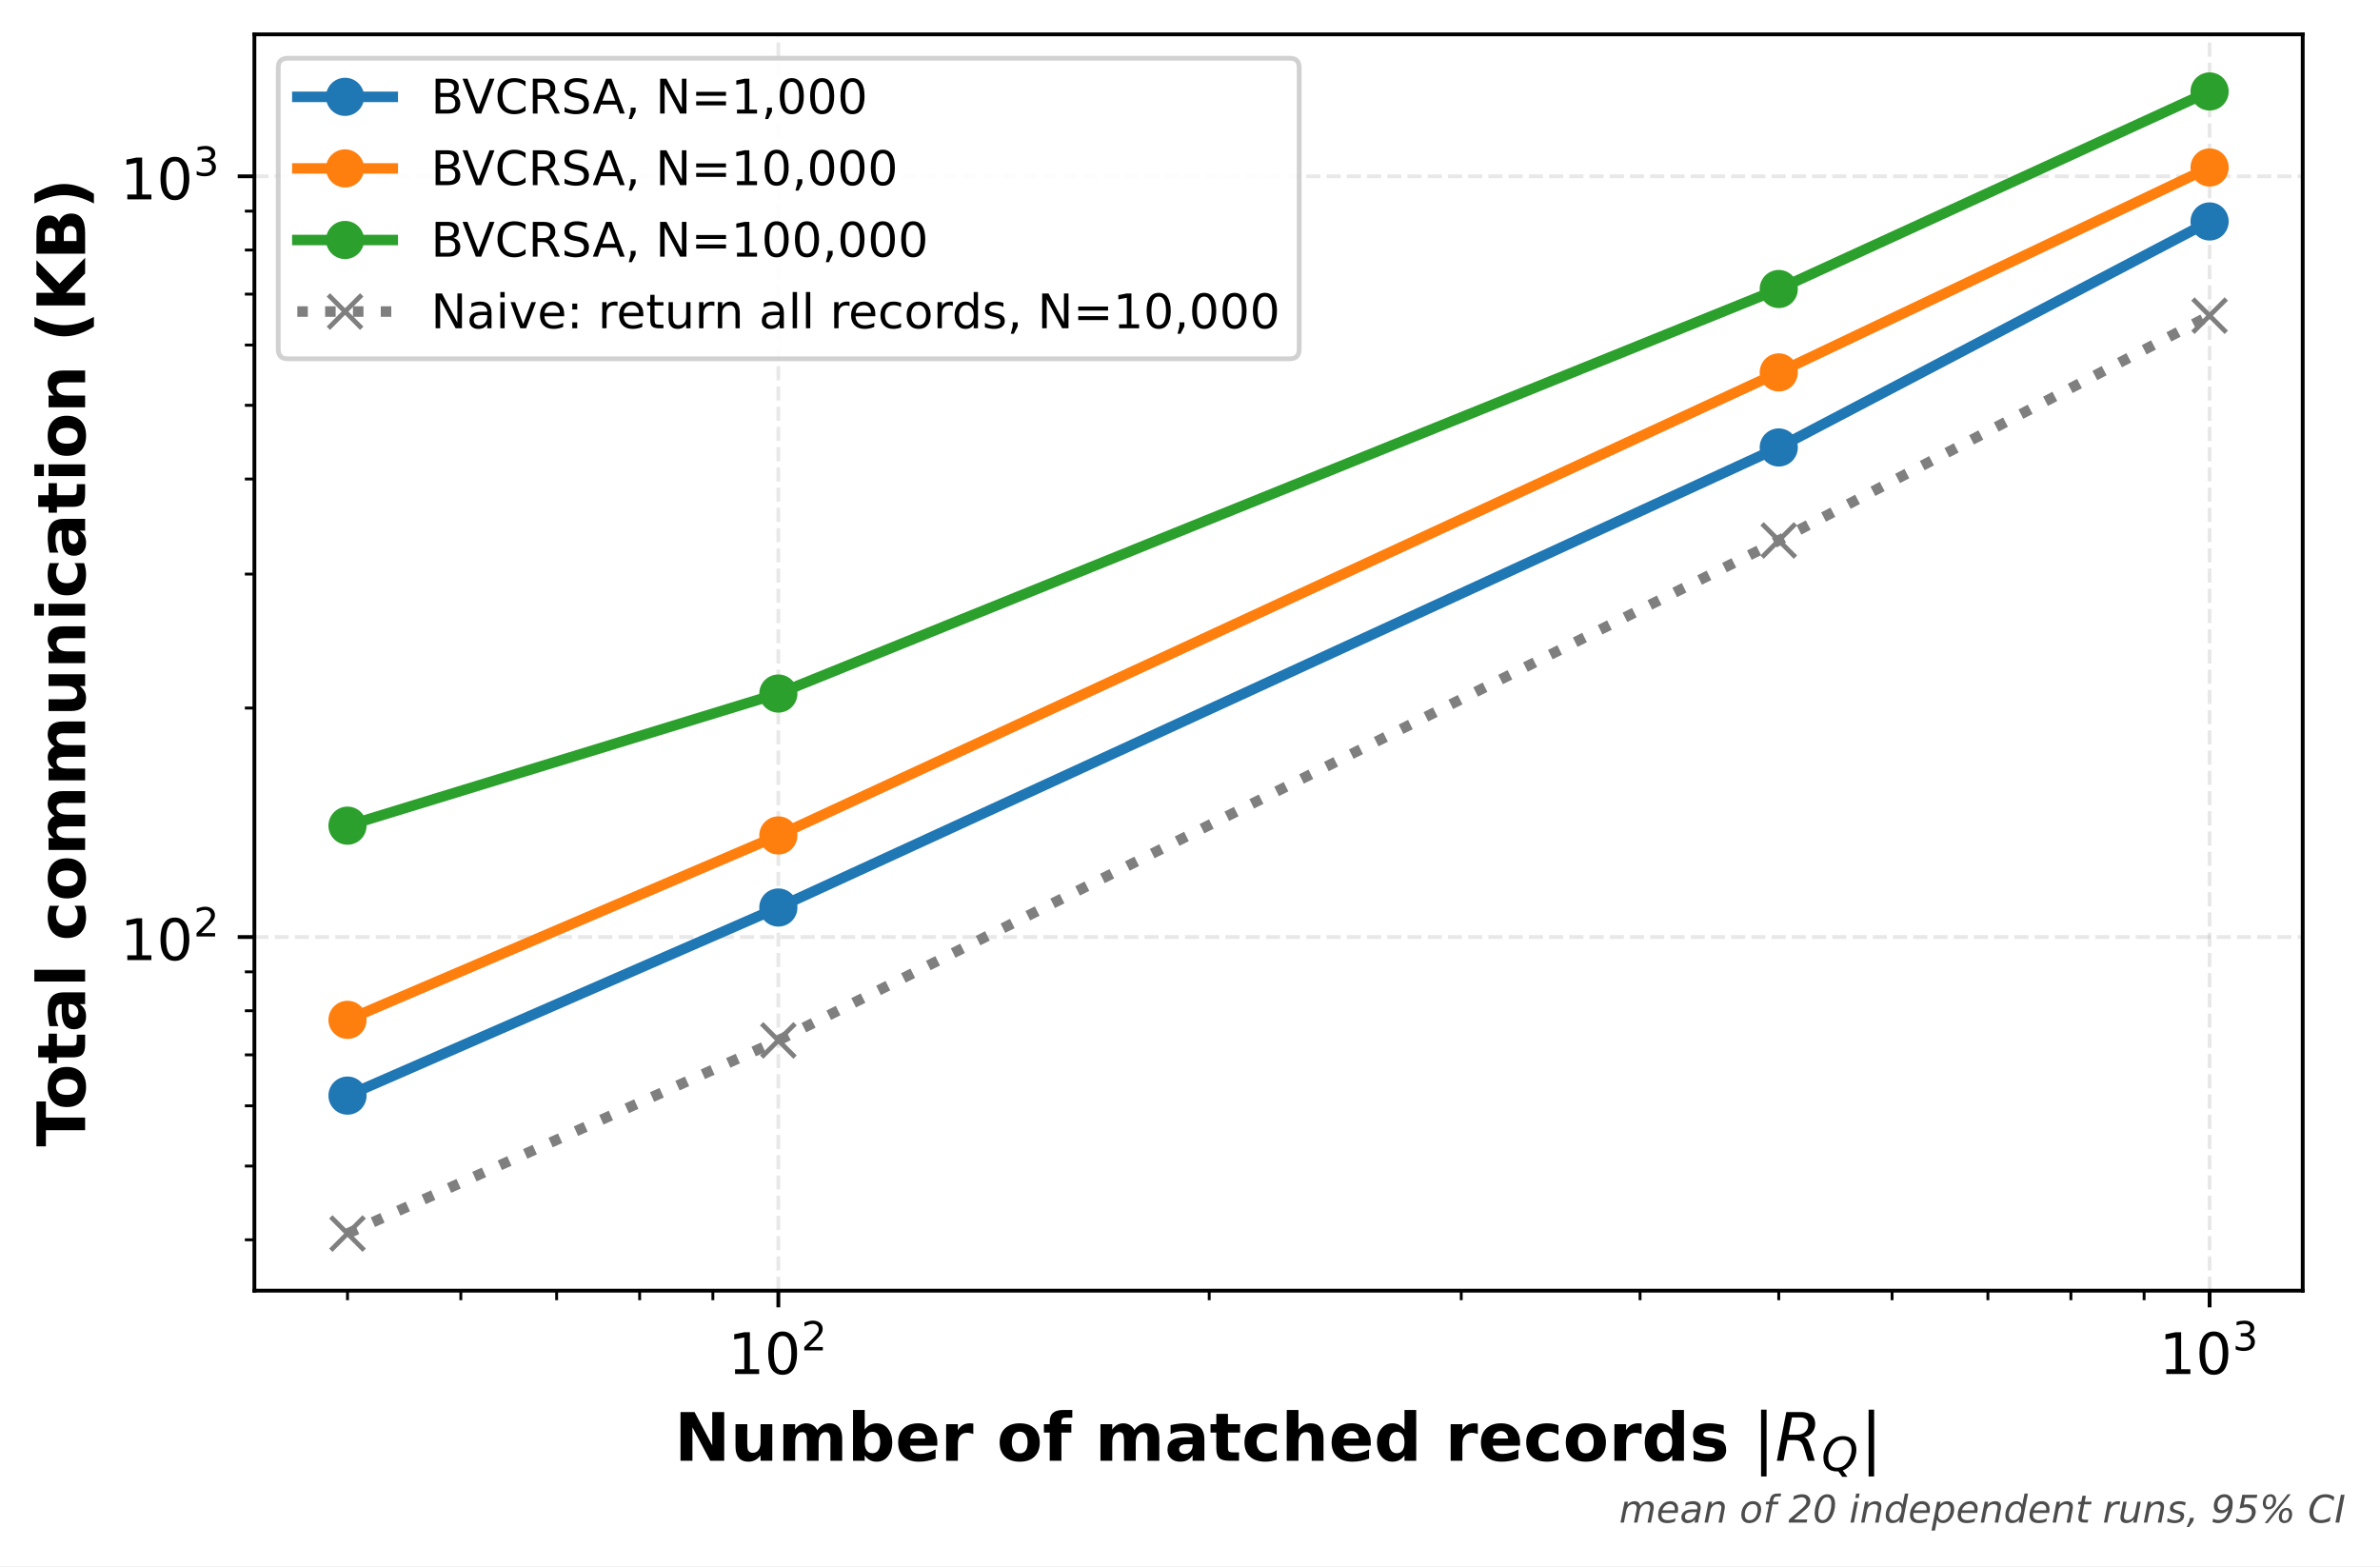
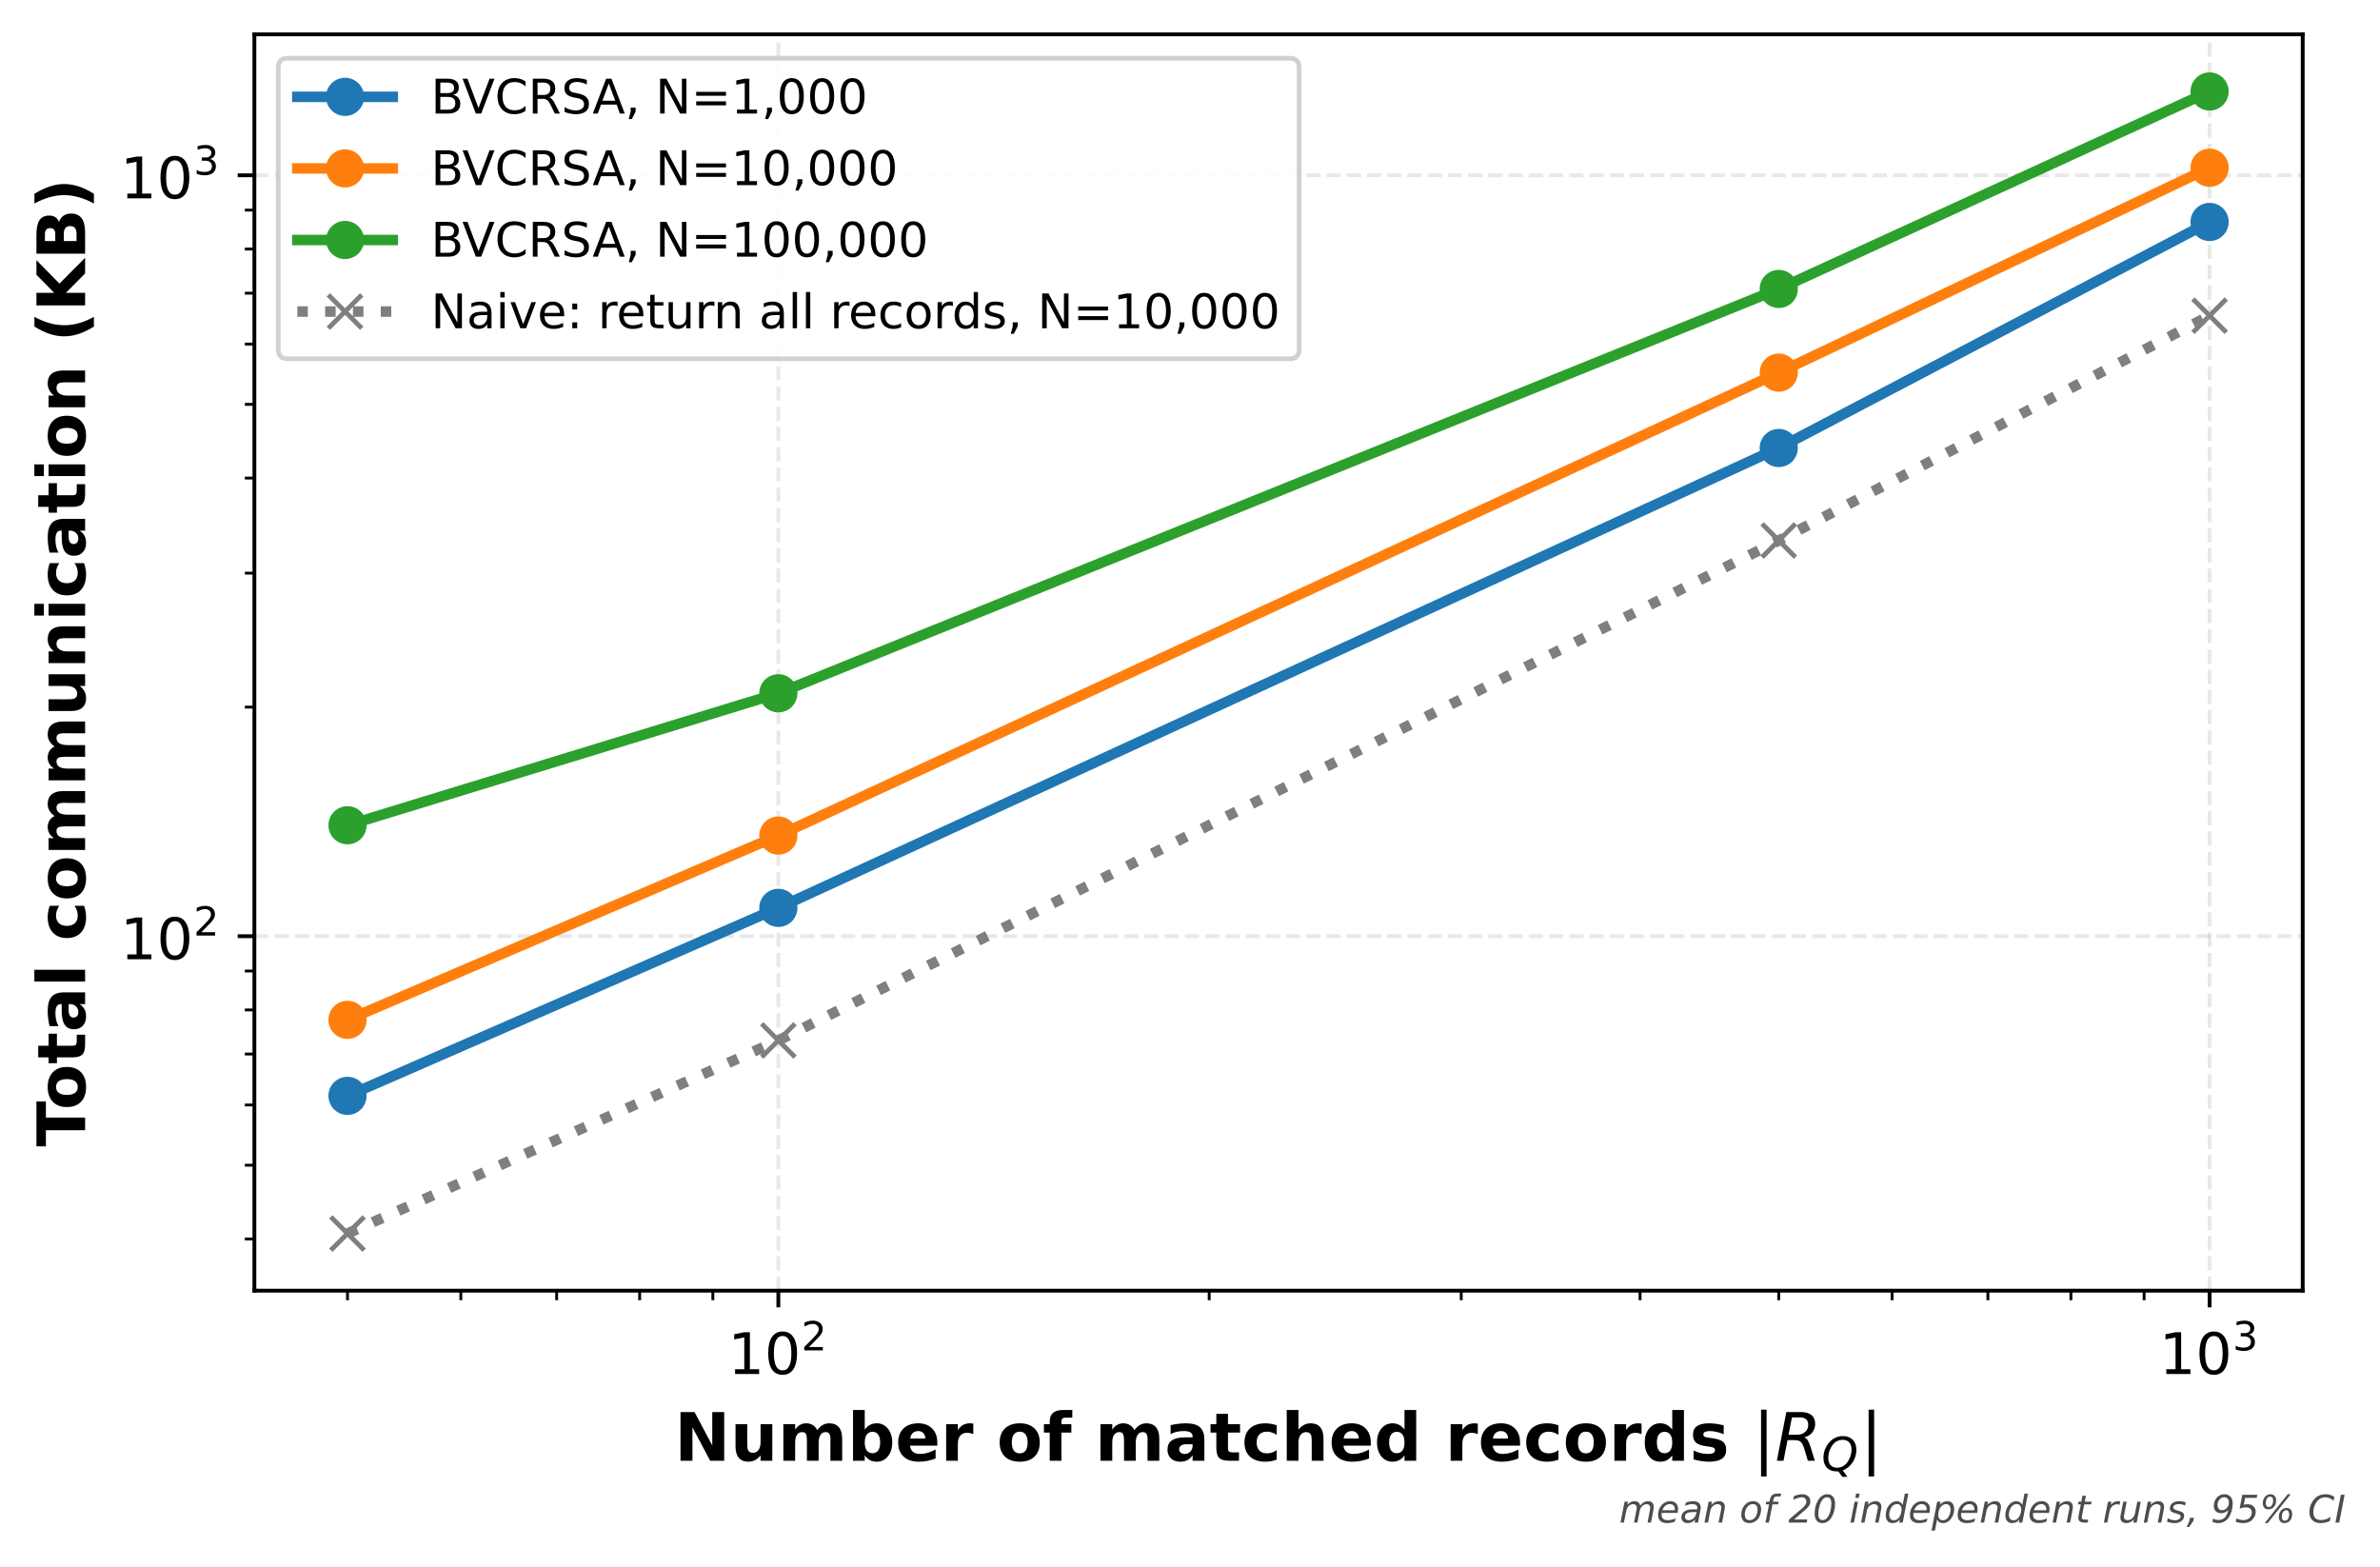
<svg xmlns="http://www.w3.org/2000/svg" xmlns:xlink="http://www.w3.org/1999/xlink" width="498.841pt" height="328.248pt" viewBox="0 0 498.841 328.248" version="1.1">
  <defs>
    <style type="text/css">*{stroke-linejoin: round; stroke-linecap: butt}</style>
  </defs>
  <g id="figure_1">
    <g id="patch_1">
      <path d="M 0 328.248  L 498.841 328.248  L 498.841 0  L 0 0  z " style="fill: #ffffff" />
    </g>
    <g id="axes_1">
      <g id="patch_2">
        <path d="M 53.321 270.517  L 482.641 270.517  L 482.641 7.2  L 53.321 7.2  z " style="fill: #ffffff" />
      </g>
      <g id="matplotlib.axis_1">
        <g id="xtick_1">
          <g id="line2d_1">
-             <path d="M 163.14 270.517  L 163.14 7.2  " clip-path="url(#padf0d37741)" style="fill: none; stroke-dasharray: 2.96,1.28; stroke-dashoffset: 0; stroke: #b0b0b0; stroke-opacity: 0.3; stroke-width: 0.8" />
+             <path d="M 163.14 270.517  L 163.14 7.2  " clip-path="url(#p4c12ec01f2)" style="fill: none; stroke-dasharray: 2.96,1.28; stroke-dashoffset: 0; stroke: #b0b0b0; stroke-opacity: 0.3; stroke-width: 0.8" />
          </g>
          <g id="line2d_2">
            <defs>
-               <path id="maab8a0df07" d="M 0 0  L 0 3.5  " style="stroke: #000000; stroke-width: 0.8" />
+               <path id="m38ed4f46a6" d="M 0 0  L 0 3.5  " style="stroke: #000000; stroke-width: 0.8" />
            </defs>
            <g>
-               <use xlink:href="#maab8a0df07" x="163.14" y="270.517" style="stroke: #000000; stroke-width: 0.8" />
+               <use xlink:href="#m38ed4f46a6" x="163.14" y="270.517" style="stroke: #000000; stroke-width: 0.8" />
            </g>
          </g>
          <g id="text_1">
            <g transform="translate(152.5805 288.7972)">
              <text>
                <tspan x="0" y="-0.81" style="font-size: 12px; font-family: 'DejaVu Sans'">1</tspan>
                <tspan x="7.635" y="-0.81" style="font-size: 12px; font-family: 'DejaVu Sans'">0</tspan>
                <tspan x="15.384" y="-5.766" style="font-size: 8.4px; font-family: 'DejaVu Sans'">2</tspan>
              </text>
            </g>
          </g>
        </g>
        <g id="xtick_2">
          <g id="line2d_3">
-             <path d="M 463.127 270.517  L 463.127 7.2  " clip-path="url(#padf0d37741)" style="fill: none; stroke-dasharray: 2.96,1.28; stroke-dashoffset: 0; stroke: #b0b0b0; stroke-opacity: 0.3; stroke-width: 0.8" />
+             <path d="M 463.127 270.517  L 463.127 7.2  " clip-path="url(#p4c12ec01f2)" style="fill: none; stroke-dasharray: 2.96,1.28; stroke-dashoffset: 0; stroke: #b0b0b0; stroke-opacity: 0.3; stroke-width: 0.8" />
          </g>
          <g id="line2d_4">
            <g>
-               <use xlink:href="#maab8a0df07" x="463.127" y="270.517" style="stroke: #000000; stroke-width: 0.8" />
+               <use xlink:href="#m38ed4f46a6" x="463.127" y="270.517" style="stroke: #000000; stroke-width: 0.8" />
            </g>
          </g>
          <g id="text_2">
            <g transform="translate(452.5665 288.7972)">
              <text>
                <tspan x="0" y="-0.81" style="font-size: 12px; font-family: 'DejaVu Sans'">1</tspan>
                <tspan x="7.635" y="-0.81" style="font-size: 12px; font-family: 'DejaVu Sans'">0</tspan>
                <tspan x="15.384" y="-5.766" style="font-size: 8.4px; font-family: 'DejaVu Sans'">3</tspan>
              </text>
            </g>
          </g>
        </g>
        <g id="xtick_3">
          <g id="line2d_5">
            <defs>
-               <path id="m934ca8d0c9" d="M 0 0  L 0 2  " style="stroke: #000000; stroke-width: 0.6" />
+               <path id="m1bd407efa0" d="M 0 0  L 0 2  " style="stroke: #000000; stroke-width: 0.6" />
            </defs>
            <g>
-               <use xlink:href="#m934ca8d0c9" x="72.836" y="270.517" style="stroke: #000000; stroke-width: 0.6" />
+               <use xlink:href="#m1bd407efa0" x="72.836" y="270.517" style="stroke: #000000; stroke-width: 0.6" />
            </g>
          </g>
        </g>
        <g id="xtick_4">
          <g id="line2d_6">
            <g>
-               <use xlink:href="#m934ca8d0c9" x="96.589" y="270.517" style="stroke: #000000; stroke-width: 0.6" />
+               <use xlink:href="#m1bd407efa0" x="96.589" y="270.517" style="stroke: #000000; stroke-width: 0.6" />
            </g>
          </g>
        </g>
        <g id="xtick_5">
          <g id="line2d_7">
            <g>
-               <use xlink:href="#m934ca8d0c9" x="116.672" y="270.517" style="stroke: #000000; stroke-width: 0.6" />
+               <use xlink:href="#m1bd407efa0" x="116.672" y="270.517" style="stroke: #000000; stroke-width: 0.6" />
            </g>
          </g>
        </g>
        <g id="xtick_6">
          <g id="line2d_8">
            <g>
-               <use xlink:href="#m934ca8d0c9" x="134.069" y="270.517" style="stroke: #000000; stroke-width: 0.6" />
+               <use xlink:href="#m1bd407efa0" x="134.069" y="270.517" style="stroke: #000000; stroke-width: 0.6" />
            </g>
          </g>
        </g>
        <g id="xtick_7">
          <g id="line2d_9">
            <g>
-               <use xlink:href="#m934ca8d0c9" x="149.414" y="270.517" style="stroke: #000000; stroke-width: 0.6" />
+               <use xlink:href="#m1bd407efa0" x="149.414" y="270.517" style="stroke: #000000; stroke-width: 0.6" />
            </g>
          </g>
        </g>
        <g id="xtick_8">
          <g id="line2d_10">
            <g>
-               <use xlink:href="#m934ca8d0c9" x="253.445" y="270.517" style="stroke: #000000; stroke-width: 0.6" />
+               <use xlink:href="#m1bd407efa0" x="253.445" y="270.517" style="stroke: #000000; stroke-width: 0.6" />
            </g>
          </g>
        </g>
        <g id="xtick_9">
          <g id="line2d_11">
            <g>
-               <use xlink:href="#m934ca8d0c9" x="306.27" y="270.517" style="stroke: #000000; stroke-width: 0.6" />
+               <use xlink:href="#m1bd407efa0" x="306.27" y="270.517" style="stroke: #000000; stroke-width: 0.6" />
            </g>
          </g>
        </g>
        <g id="xtick_10">
          <g id="line2d_12">
            <g>
-               <use xlink:href="#m934ca8d0c9" x="343.75" y="270.517" style="stroke: #000000; stroke-width: 0.6" />
+               <use xlink:href="#m1bd407efa0" x="343.75" y="270.517" style="stroke: #000000; stroke-width: 0.6" />
            </g>
          </g>
        </g>
        <g id="xtick_11">
          <g id="line2d_13">
            <g>
-               <use xlink:href="#m934ca8d0c9" x="372.822" y="270.517" style="stroke: #000000; stroke-width: 0.6" />
+               <use xlink:href="#m1bd407efa0" x="372.822" y="270.517" style="stroke: #000000; stroke-width: 0.6" />
            </g>
          </g>
        </g>
        <g id="xtick_12">
          <g id="line2d_14">
            <g>
-               <use xlink:href="#m934ca8d0c9" x="396.575" y="270.517" style="stroke: #000000; stroke-width: 0.6" />
+               <use xlink:href="#m1bd407efa0" x="396.575" y="270.517" style="stroke: #000000; stroke-width: 0.6" />
            </g>
          </g>
        </g>
        <g id="xtick_13">
          <g id="line2d_15">
            <g>
-               <use xlink:href="#m934ca8d0c9" x="416.658" y="270.517" style="stroke: #000000; stroke-width: 0.6" />
+               <use xlink:href="#m1bd407efa0" x="416.658" y="270.517" style="stroke: #000000; stroke-width: 0.6" />
            </g>
          </g>
        </g>
        <g id="xtick_14">
          <g id="line2d_16">
            <g>
-               <use xlink:href="#m934ca8d0c9" x="434.055" y="270.517" style="stroke: #000000; stroke-width: 0.6" />
+               <use xlink:href="#m1bd407efa0" x="434.055" y="270.517" style="stroke: #000000; stroke-width: 0.6" />
            </g>
          </g>
        </g>
        <g id="xtick_15">
          <g id="line2d_17">
            <g>
-               <use xlink:href="#m934ca8d0c9" x="449.4" y="270.517" style="stroke: #000000; stroke-width: 0.6" />
+               <use xlink:href="#m1bd407efa0" x="449.4" y="270.517" style="stroke: #000000; stroke-width: 0.6" />
            </g>
          </g>
        </g>
        <g id="text_3">
          <g transform="translate(141.3511 306.46)">
            <text>
              <tspan x="0" y="-0.297" style="font-weight: 700; font-size: 14px; font-family: 'DejaVu Sans'">N</tspan>
              <tspan x="11.717" y="-0.297" style="font-weight: 700; font-size: 14px; font-family: 'DejaVu Sans'">u</tspan>
              <tspan x="21.684" y="-0.297" style="font-weight: 700; font-size: 14px; font-family: 'DejaVu Sans'">m</tspan>
              <tspan x="36.271" y="-0.297" style="font-weight: 700; font-size: 14px; font-family: 'DejaVu Sans'">b</tspan>
              <tspan x="46.293" y="-0.297" style="font-weight: 700; font-size: 14px; font-family: 'DejaVu Sans'">e</tspan>
              <tspan x="55.788" y="-0.297" style="font-weight: 700; font-size: 14px; font-family: 'DejaVu Sans'">r</tspan>
              <tspan x="62.692" y="-0.297" style="font-weight: 700; font-size: 14px; font-family: 'DejaVu Sans'"> </tspan>
              <tspan x="67.566" y="-0.297" style="font-weight: 700; font-size: 14px; font-family: 'DejaVu Sans'">o</tspan>
              <tspan x="77.185" y="-0.297" style="font-weight: 700; font-size: 14px; font-family: 'DejaVu Sans'">f</tspan>
              <tspan x="83.275" y="-0.297" style="font-weight: 700; font-size: 14px; font-family: 'DejaVu Sans'"> </tspan>
              <tspan x="88.149" y="-0.297" style="font-weight: 700; font-size: 14px; font-family: 'DejaVu Sans'">m</tspan>
              <tspan x="102.737" y="-0.297" style="font-weight: 700; font-size: 14px; font-family: 'DejaVu Sans'">a</tspan>
              <tspan x="112.185" y="-0.297" style="font-weight: 700; font-size: 14px; font-family: 'DejaVu Sans'">t</tspan>
              <tspan x="118.877" y="-0.297" style="font-weight: 700; font-size: 14px; font-family: 'DejaVu Sans'">c</tspan>
              <tspan x="127.176" y="-0.297" style="font-weight: 700; font-size: 14px; font-family: 'DejaVu Sans'">h</tspan>
              <tspan x="137.143" y="-0.297" style="font-weight: 700; font-size: 14px; font-family: 'DejaVu Sans'">e</tspan>
              <tspan x="146.638" y="-0.297" style="font-weight: 700; font-size: 14px; font-family: 'DejaVu Sans'">d</tspan>
              <tspan x="156.659" y="-0.297" style="font-weight: 700; font-size: 14px; font-family: 'DejaVu Sans'"> </tspan>
              <tspan x="161.533" y="-0.297" style="font-weight: 700; font-size: 14px; font-family: 'DejaVu Sans'">r</tspan>
              <tspan x="168.438" y="-0.297" style="font-weight: 700; font-size: 14px; font-family: 'DejaVu Sans'">e</tspan>
              <tspan x="177.933" y="-0.297" style="font-weight: 700; font-size: 14px; font-family: 'DejaVu Sans'">c</tspan>
              <tspan x="186.231" y="-0.297" style="font-weight: 700; font-size: 14px; font-family: 'DejaVu Sans'">o</tspan>
              <tspan x="195.85" y="-0.297" style="font-weight: 700; font-size: 14px; font-family: 'DejaVu Sans'">r</tspan>
              <tspan x="202.754" y="-0.297" style="font-weight: 700; font-size: 14px; font-family: 'DejaVu Sans'">d</tspan>
              <tspan x="212.775" y="-0.297" style="font-weight: 700; font-size: 14px; font-family: 'DejaVu Sans'">s</tspan>
              <tspan x="221.108" y="-0.297" style="font-weight: 700; font-size: 14px; font-family: 'DejaVu Sans'"> </tspan>
              <tspan x="225.982" y="-0.297" style="font-size: 14px; font-family: 'DejaVu Sans'">|</tspan>
              <tspan x="248.523" y="-0.297" style="font-size: 14px; font-family: 'DejaVu Sans'">|</tspan>
              <tspan x="230.699" y="-0.297" style="font-style: oblique; font-size: 14px; font-family: 'DejaVu Sans'">R</tspan>
              <tspan x="240.427" y="1.803" style="font-style: oblique; font-size: 9.8px; font-family: 'DejaVu Sans'">Q</tspan>
            </text>
          </g>
        </g>
      </g>
      <g id="matplotlib.axis_2">
        <g id="ytick_1">
          <g id="line2d_18">
-             <path d="M 53.321 196.4  L 482.641 196.4  " clip-path="url(#padf0d37741)" style="fill: none; stroke-dasharray: 2.96,1.28; stroke-dashoffset: 0; stroke: #b0b0b0; stroke-opacity: 0.3; stroke-width: 0.8" />
+             <path d="M 53.321 196.22  L 482.641 196.22  " clip-path="url(#p4c12ec01f2)" style="fill: none; stroke-dasharray: 2.96,1.28; stroke-dashoffset: 0; stroke: #b0b0b0; stroke-opacity: 0.3; stroke-width: 0.8" />
          </g>
          <g id="line2d_19">
            <defs>
-               <path id="m4b68f5435e" d="M 0 0  L -3.5 0  " style="stroke: #000000; stroke-width: 0.8" />
+               <path id="mb1931aa685" d="M 0 0  L -3.5 0  " style="stroke: #000000; stroke-width: 0.8" />
            </defs>
            <g>
-               <use xlink:href="#m4b68f5435e" x="53.321" y="196.4" style="stroke: #000000; stroke-width: 0.8" />
+               <use xlink:href="#mb1931aa685" x="53.321" y="196.22" style="stroke: #000000; stroke-width: 0.8" />
            </g>
          </g>
          <g id="text_4">
-             <g transform="translate(25.20109 202.04)">
+             <g transform="translate(25.20109 201.8596)">
              <text>
                <tspan x="0" y="-0.81" style="font-size: 12px; font-family: 'DejaVu Sans'">1</tspan>
                <tspan x="7.635" y="-0.81" style="font-size: 12px; font-family: 'DejaVu Sans'">0</tspan>
                <tspan x="15.384" y="-5.766" style="font-size: 8.4px; font-family: 'DejaVu Sans'">2</tspan>
              </text>
            </g>
          </g>
        </g>
        <g id="ytick_2">
          <g id="line2d_20">
-             <path d="M 53.321 36.95  L 482.641 36.95  " clip-path="url(#padf0d37741)" style="fill: none; stroke-dasharray: 2.96,1.28; stroke-dashoffset: 0; stroke: #b0b0b0; stroke-opacity: 0.3; stroke-width: 0.8" />
+             <path d="M 53.321 36.743  L 482.641 36.743  " clip-path="url(#p4c12ec01f2)" style="fill: none; stroke-dasharray: 2.96,1.28; stroke-dashoffset: 0; stroke: #b0b0b0; stroke-opacity: 0.3; stroke-width: 0.8" />
          </g>
          <g id="line2d_21">
            <g>
-               <use xlink:href="#m4b68f5435e" x="53.321" y="36.95" style="stroke: #000000; stroke-width: 0.8" />
+               <use xlink:href="#mb1931aa685" x="53.321" y="36.743" style="stroke: #000000; stroke-width: 0.8" />
            </g>
          </g>
          <g id="text_5">
-             <g transform="translate(25.20109 42.58996)">
+             <g transform="translate(25.20109 42.38311)">
              <text>
                <tspan x="0" y="-0.81" style="font-size: 12px; font-family: 'DejaVu Sans'">1</tspan>
                <tspan x="7.635" y="-0.81" style="font-size: 12px; font-family: 'DejaVu Sans'">0</tspan>
                <tspan x="15.384" y="-5.766" style="font-size: 8.4px; font-family: 'DejaVu Sans'">3</tspan>
              </text>
            </g>
          </g>
        </g>
        <g id="ytick_3">
          <g id="line2d_22">
            <defs>
-               <path id="m9b63c3f905" d="M 0 0  L -2 0  " style="stroke: #000000; stroke-width: 0.6" />
+               <path id="mce7a2c0fa9" d="M 0 0  L -2 0  " style="stroke: #000000; stroke-width: 0.6" />
            </defs>
            <g>
-               <use xlink:href="#m9b63c3f905" x="53.321" y="259.852" style="stroke: #000000; stroke-width: 0.6" />
+               <use xlink:href="#mce7a2c0fa9" x="53.321" y="259.682" style="stroke: #000000; stroke-width: 0.6" />
            </g>
          </g>
        </g>
        <g id="ytick_4">
          <g id="line2d_23">
            <g>
-               <use xlink:href="#m9b63c3f905" x="53.321" y="244.399" style="stroke: #000000; stroke-width: 0.6" />
+               <use xlink:href="#mce7a2c0fa9" x="53.321" y="244.227" style="stroke: #000000; stroke-width: 0.6" />
            </g>
          </g>
        </g>
        <g id="ytick_5">
          <g id="line2d_24">
            <g>
-               <use xlink:href="#m9b63c3f905" x="53.321" y="231.774" style="stroke: #000000; stroke-width: 0.6" />
+               <use xlink:href="#mce7a2c0fa9" x="53.321" y="231.599" style="stroke: #000000; stroke-width: 0.6" />
            </g>
          </g>
        </g>
        <g id="ytick_6">
          <g id="line2d_25">
            <g>
-               <use xlink:href="#m9b63c3f905" x="53.321" y="221.099" style="stroke: #000000; stroke-width: 0.6" />
+               <use xlink:href="#mce7a2c0fa9" x="53.321" y="220.923" style="stroke: #000000; stroke-width: 0.6" />
            </g>
          </g>
        </g>
        <g id="ytick_7">
          <g id="line2d_26">
            <g>
-               <use xlink:href="#m9b63c3f905" x="53.321" y="211.852" style="stroke: #000000; stroke-width: 0.6" />
+               <use xlink:href="#mce7a2c0fa9" x="53.321" y="211.674" style="stroke: #000000; stroke-width: 0.6" />
            </g>
          </g>
        </g>
        <g id="ytick_8">
          <g id="line2d_27">
            <g>
-               <use xlink:href="#m9b63c3f905" x="53.321" y="203.696" style="stroke: #000000; stroke-width: 0.6" />
+               <use xlink:href="#mce7a2c0fa9" x="53.321" y="203.517" style="stroke: #000000; stroke-width: 0.6" />
            </g>
          </g>
        </g>
        <g id="ytick_9">
          <g id="line2d_28">
            <g>
-               <use xlink:href="#m9b63c3f905" x="53.321" y="148.401" style="stroke: #000000; stroke-width: 0.6" />
+               <use xlink:href="#mce7a2c0fa9" x="53.321" y="148.212" style="stroke: #000000; stroke-width: 0.6" />
            </g>
          </g>
        </g>
        <g id="ytick_10">
          <g id="line2d_29">
            <g>
-               <use xlink:href="#m9b63c3f905" x="53.321" y="120.323" style="stroke: #000000; stroke-width: 0.6" />
+               <use xlink:href="#mce7a2c0fa9" x="53.321" y="120.13" style="stroke: #000000; stroke-width: 0.6" />
            </g>
          </g>
        </g>
        <g id="ytick_11">
          <g id="line2d_30">
            <g>
-               <use xlink:href="#m9b63c3f905" x="53.321" y="100.402" style="stroke: #000000; stroke-width: 0.6" />
+               <use xlink:href="#mce7a2c0fa9" x="53.321" y="100.205" style="stroke: #000000; stroke-width: 0.6" />
            </g>
          </g>
        </g>
        <g id="ytick_12">
          <g id="line2d_31">
            <g>
-               <use xlink:href="#m9b63c3f905" x="53.321" y="84.949" style="stroke: #000000; stroke-width: 0.6" />
+               <use xlink:href="#mce7a2c0fa9" x="53.321" y="84.75" style="stroke: #000000; stroke-width: 0.6" />
            </g>
          </g>
        </g>
        <g id="ytick_13">
          <g id="line2d_32">
            <g>
-               <use xlink:href="#m9b63c3f905" x="53.321" y="72.324" style="stroke: #000000; stroke-width: 0.6" />
+               <use xlink:href="#mce7a2c0fa9" x="53.321" y="72.123" style="stroke: #000000; stroke-width: 0.6" />
            </g>
          </g>
        </g>
        <g id="ytick_14">
          <g id="line2d_33">
            <g>
-               <use xlink:href="#m9b63c3f905" x="53.321" y="61.649" style="stroke: #000000; stroke-width: 0.6" />
+               <use xlink:href="#mce7a2c0fa9" x="53.321" y="61.446" style="stroke: #000000; stroke-width: 0.6" />
            </g>
          </g>
        </g>
        <g id="ytick_15">
          <g id="line2d_34">
            <g>
-               <use xlink:href="#m9b63c3f905" x="53.321" y="52.402" style="stroke: #000000; stroke-width: 0.6" />
+               <use xlink:href="#mce7a2c0fa9" x="53.321" y="52.198" style="stroke: #000000; stroke-width: 0.6" />
            </g>
          </g>
        </g>
        <g id="ytick_16">
          <g id="line2d_35">
            <g>
-               <use xlink:href="#m9b63c3f905" x="53.321" y="44.246" style="stroke: #000000; stroke-width: 0.6" />
+               <use xlink:href="#mce7a2c0fa9" x="53.321" y="44.04" style="stroke: #000000; stroke-width: 0.6" />
            </g>
          </g>
        </g>
        <g id="text_6">
          <text style="font-weight: 700; font-size: 14px; font-family: 'DejaVu Sans', 'Arial', 'Helvetica', sans-serif; text-anchor: middle" x="17.838" y="138.859" transform="rotate(-90 17.83781 138.8586)">Total communication (KB)</text>
        </g>
      </g>
      <g id="line2d_36">
-         <path d="M 72.836 229.637  L 163.14 190.21  L 372.822 93.786  L 463.127 46.416  " clip-path="url(#padf0d37741)" style="fill: none; stroke: #1f77b4; stroke-width: 2.2; stroke-linecap: square" />
+         <path d="M 72.836 229.687  L 163.14 190.283  L 372.822 93.897  L 463.127 46.522  " clip-path="url(#p4c12ec01f2)" style="fill: none; stroke: #1f77b4; stroke-width: 2.2; stroke-linecap: square" />
        <defs>
-           <path id="m19b2e56314" d="M 0 3.5  C 0.928 3.5 1.819 3.131 2.475 2.475  C 3.131 1.819 3.5 0.928 3.5 0  C 3.5 -0.928 3.131 -1.819 2.475 -2.475  C 1.819 -3.131 0.928 -3.5 0 -3.5  C -0.928 -3.5 -1.819 -3.131 -2.475 -2.475  C -3.131 -1.819 -3.5 -0.928 -3.5 0  C -3.5 0.928 -3.131 1.819 -2.475 2.475  C -1.819 3.131 -0.928 3.5 0 3.5  z " style="stroke: #1f77b4" />
+           <path id="m6afca83509" d="M 0 3.5  C 0.928 3.5 1.819 3.131 2.475 2.475  C 3.131 1.819 3.5 0.928 3.5 0  C 3.5 -0.928 3.131 -1.819 2.475 -2.475  C 1.819 -3.131 0.928 -3.5 0 -3.5  C -0.928 -3.5 -1.819 -3.131 -2.475 -2.475  C -3.131 -1.819 -3.5 -0.928 -3.5 0  C -3.5 0.928 -3.131 1.819 -2.475 2.475  C -1.819 3.131 -0.928 3.5 0 3.5  z " style="stroke: #1f77b4" />
        </defs>
-         <g clip-path="url(#padf0d37741)">
-           <use xlink:href="#m19b2e56314" x="72.836" y="229.637" style="fill: #1f77b4; stroke: #1f77b4" />
-           <use xlink:href="#m19b2e56314" x="163.14" y="190.21" style="fill: #1f77b4; stroke: #1f77b4" />
-           <use xlink:href="#m19b2e56314" x="372.822" y="93.786" style="fill: #1f77b4; stroke: #1f77b4" />
-           <use xlink:href="#m19b2e56314" x="463.127" y="46.416" style="fill: #1f77b4; stroke: #1f77b4" />
+         <g clip-path="url(#p4c12ec01f2)">
+           <use xlink:href="#m6afca83509" x="72.836" y="229.687" style="fill: #1f77b4; stroke: #1f77b4" />
+           <use xlink:href="#m6afca83509" x="163.14" y="190.283" style="fill: #1f77b4; stroke: #1f77b4" />
+           <use xlink:href="#m6afca83509" x="372.822" y="93.897" style="fill: #1f77b4; stroke: #1f77b4" />
+           <use xlink:href="#m6afca83509" x="463.127" y="46.522" style="fill: #1f77b4; stroke: #1f77b4" />
        </g>
      </g>
      <g id="line2d_37">
-         <path d="M 72.836 213.757  L 163.14 175.107  L 372.822 78.055  L 463.127 35.1  " clip-path="url(#padf0d37741)" style="fill: none; stroke: #ff7f0e; stroke-width: 2.2; stroke-linecap: square" />
+         <path d="M 72.836 213.757  L 163.14 175.127  L 372.822 78.101  L 463.127 35.157  " clip-path="url(#p4c12ec01f2)" style="fill: none; stroke: #ff7f0e; stroke-width: 2.2; stroke-linecap: square" />
        <defs>
-           <path id="mfd4d7cecd9" d="M 0 3.5  C 0.928 3.5 1.819 3.131 2.475 2.475  C 3.131 1.819 3.5 0.928 3.5 0  C 3.5 -0.928 3.131 -1.819 2.475 -2.475  C 1.819 -3.131 0.928 -3.5 0 -3.5  C -0.928 -3.5 -1.819 -3.131 -2.475 -2.475  C -3.131 -1.819 -3.5 -0.928 -3.5 0  C -3.5 0.928 -3.131 1.819 -2.475 2.475  C -1.819 3.131 -0.928 3.5 0 3.5  z " style="stroke: #ff7f0e" />
+           <path id="m05517ffde5" d="M 0 3.5  C 0.928 3.5 1.819 3.131 2.475 2.475  C 3.131 1.819 3.5 0.928 3.5 0  C 3.5 -0.928 3.131 -1.819 2.475 -2.475  C 1.819 -3.131 0.928 -3.5 0 -3.5  C -0.928 -3.5 -1.819 -3.131 -2.475 -2.475  C -3.131 -1.819 -3.5 -0.928 -3.5 0  C -3.5 0.928 -3.131 1.819 -2.475 2.475  C -1.819 3.131 -0.928 3.5 0 3.5  z " style="stroke: #ff7f0e" />
        </defs>
-         <g clip-path="url(#padf0d37741)">
-           <use xlink:href="#mfd4d7cecd9" x="72.836" y="213.757" style="fill: #ff7f0e; stroke: #ff7f0e" />
-           <use xlink:href="#mfd4d7cecd9" x="163.14" y="175.107" style="fill: #ff7f0e; stroke: #ff7f0e" />
-           <use xlink:href="#mfd4d7cecd9" x="372.822" y="78.055" style="fill: #ff7f0e; stroke: #ff7f0e" />
-           <use xlink:href="#mfd4d7cecd9" x="463.127" y="35.1" style="fill: #ff7f0e; stroke: #ff7f0e" />
+         <g clip-path="url(#p4c12ec01f2)">
+           <use xlink:href="#m05517ffde5" x="72.836" y="213.757" style="fill: #ff7f0e; stroke: #ff7f0e" />
+           <use xlink:href="#m05517ffde5" x="163.14" y="175.127" style="fill: #ff7f0e; stroke: #ff7f0e" />
+           <use xlink:href="#m05517ffde5" x="372.822" y="78.101" style="fill: #ff7f0e; stroke: #ff7f0e" />
+           <use xlink:href="#m05517ffde5" x="463.127" y="35.157" style="fill: #ff7f0e; stroke: #ff7f0e" />
        </g>
      </g>
      <g id="line2d_38">
-         <path d="M 72.836 173.055  L 163.14 145.366  L 372.822 60.573  L 463.127 19.169  " clip-path="url(#padf0d37741)" style="fill: none; stroke: #2ca02c; stroke-width: 2.2; stroke-linecap: square" />
+         <path d="M 72.836 172.97  L 163.14 145.31  L 372.822 60.562  L 463.127 19.169  " clip-path="url(#p4c12ec01f2)" style="fill: none; stroke: #2ca02c; stroke-width: 2.2; stroke-linecap: square" />
        <defs>
-           <path id="m358927117a" d="M 0 3.5  C 0.928 3.5 1.819 3.131 2.475 2.475  C 3.131 1.819 3.5 0.928 3.5 0  C 3.5 -0.928 3.131 -1.819 2.475 -2.475  C 1.819 -3.131 0.928 -3.5 0 -3.5  C -0.928 -3.5 -1.819 -3.131 -2.475 -2.475  C -3.131 -1.819 -3.5 -0.928 -3.5 0  C -3.5 0.928 -3.131 1.819 -2.475 2.475  C -1.819 3.131 -0.928 3.5 0 3.5  z " style="stroke: #2ca02c" />
+           <path id="m63873a22ab" d="M 0 3.5  C 0.928 3.5 1.819 3.131 2.475 2.475  C 3.131 1.819 3.5 0.928 3.5 0  C 3.5 -0.928 3.131 -1.819 2.475 -2.475  C 1.819 -3.131 0.928 -3.5 0 -3.5  C -0.928 -3.5 -1.819 -3.131 -2.475 -2.475  C -3.131 -1.819 -3.5 -0.928 -3.5 0  C -3.5 0.928 -3.131 1.819 -2.475 2.475  C -1.819 3.131 -0.928 3.5 0 3.5  z " style="stroke: #2ca02c" />
        </defs>
-         <g clip-path="url(#padf0d37741)">
-           <use xlink:href="#m358927117a" x="72.836" y="173.055" style="fill: #2ca02c; stroke: #2ca02c" />
-           <use xlink:href="#m358927117a" x="163.14" y="145.366" style="fill: #2ca02c; stroke: #2ca02c" />
-           <use xlink:href="#m358927117a" x="372.822" y="60.573" style="fill: #2ca02c; stroke: #2ca02c" />
-           <use xlink:href="#m358927117a" x="463.127" y="19.169" style="fill: #2ca02c; stroke: #2ca02c" />
+         <g clip-path="url(#p4c12ec01f2)">
+           <use xlink:href="#m63873a22ab" x="72.836" y="172.97" style="fill: #2ca02c; stroke: #2ca02c" />
+           <use xlink:href="#m63873a22ab" x="163.14" y="145.31" style="fill: #2ca02c; stroke: #2ca02c" />
+           <use xlink:href="#m63873a22ab" x="372.822" y="60.562" style="fill: #2ca02c; stroke: #2ca02c" />
+           <use xlink:href="#m63873a22ab" x="463.127" y="19.169" style="fill: #2ca02c; stroke: #2ca02c" />
        </g>
      </g>
      <g id="line2d_39">
-         <path d="M 72.836 258.548  L 163.14 218.07  L 372.822 113.28  L 463.127 66.16  " clip-path="url(#padf0d37741)" style="fill: none; stroke-dasharray: 2.2,3.63; stroke-dashoffset: 0; stroke: #7f7f7f; stroke-width: 2.2" />
+         <path d="M 72.836 258.548  L 163.14 218.073  L 372.822 113.29  L 463.127 66.165  " clip-path="url(#p4c12ec01f2)" style="fill: none; stroke-dasharray: 2.2,3.63; stroke-dashoffset: 0; stroke: #7f7f7f; stroke-width: 2.2" />
        <defs>
-           <path id="m644b0d5f5f" d="M -3.5 3.5  L 3.5 -3.5  M -3.5 -3.5  L 3.5 3.5  " style="stroke: #7f7f7f" />
+           <path id="mf2566a086e" d="M -3.5 3.5  L 3.5 -3.5  M -3.5 -3.5  L 3.5 3.5  " style="stroke: #7f7f7f" />
        </defs>
-         <g clip-path="url(#padf0d37741)">
-           <use xlink:href="#m644b0d5f5f" x="72.836" y="258.548" style="fill: #7f7f7f; stroke: #7f7f7f" />
-           <use xlink:href="#m644b0d5f5f" x="163.14" y="218.07" style="fill: #7f7f7f; stroke: #7f7f7f" />
-           <use xlink:href="#m644b0d5f5f" x="372.822" y="113.28" style="fill: #7f7f7f; stroke: #7f7f7f" />
-           <use xlink:href="#m644b0d5f5f" x="463.127" y="66.16" style="fill: #7f7f7f; stroke: #7f7f7f" />
+         <g clip-path="url(#p4c12ec01f2)">
+           <use xlink:href="#mf2566a086e" x="72.836" y="258.548" style="fill: #7f7f7f; stroke: #7f7f7f" />
+           <use xlink:href="#mf2566a086e" x="163.14" y="218.073" style="fill: #7f7f7f; stroke: #7f7f7f" />
+           <use xlink:href="#mf2566a086e" x="372.822" y="113.29" style="fill: #7f7f7f; stroke: #7f7f7f" />
+           <use xlink:href="#mf2566a086e" x="463.127" y="66.165" style="fill: #7f7f7f; stroke: #7f7f7f" />
        </g>
      </g>
      <g id="patch_3">
        <path d="M 53.321 270.517  L 53.321 7.2  " style="fill: none; stroke: #000000; stroke-width: 0.8; stroke-linejoin: miter; stroke-linecap: square" />
      </g>
      <g id="patch_4">
        <path d="M 482.641 270.517  L 482.641 7.2  " style="fill: none; stroke: #000000; stroke-width: 0.8; stroke-linejoin: miter; stroke-linecap: square" />
      </g>
      <g id="patch_5">
        <path d="M 53.321 270.517  L 482.641 270.517  " style="fill: none; stroke: #000000; stroke-width: 0.8; stroke-linejoin: miter; stroke-linecap: square" />
      </g>
      <g id="patch_6">
        <path d="M 53.321 7.2  L 482.641 7.2  " style="fill: none; stroke: #000000; stroke-width: 0.8; stroke-linejoin: miter; stroke-linecap: square" />
      </g>
      <g id="legend_1">
        <g id="patch_7">
          <path d="M 60.321 75.203  L 270.305 75.203  Q 272.305 75.203 272.305 73.203  L 272.305 14.2  Q 272.305 12.2 270.305 12.2  L 60.321 12.2  Q 58.321 12.2 58.321 14.2  L 58.321 73.203  Q 58.321 75.203 60.321 75.203  z " style="fill: #ffffff; opacity: 0.9; stroke: #cccccc; stroke-linejoin: miter" />
        </g>
        <g id="line2d_40">
          <path d="M 62.321 20.298  L 72.321 20.298  L 82.321 20.298  " style="fill: none; stroke: #1f77b4; stroke-width: 2.2; stroke-linecap: square" />
          <g>
-             <use xlink:href="#m19b2e56314" x="72.321" y="20.298" style="fill: #1f77b4; stroke: #1f77b4" />
+             <use xlink:href="#m6afca83509" x="72.321" y="20.298" style="fill: #1f77b4; stroke: #1f77b4" />
          </g>
        </g>
        <g id="text_7">
          <text style="font-size: 10px; font-family: 'DejaVu Sans', 'Arial', 'Helvetica', sans-serif; text-anchor: start" x="90.321" y="23.798" transform="rotate(-0 90.32109 23.79844)">BVCRSA, N=1,000</text>
        </g>
        <g id="line2d_41">
          <path d="M 62.321 35.299  L 72.321 35.299  L 82.321 35.299  " style="fill: none; stroke: #ff7f0e; stroke-width: 2.2; stroke-linecap: square" />
          <g>
-             <use xlink:href="#mfd4d7cecd9" x="72.321" y="35.299" style="fill: #ff7f0e; stroke: #ff7f0e" />
+             <use xlink:href="#m05517ffde5" x="72.321" y="35.299" style="fill: #ff7f0e; stroke: #ff7f0e" />
          </g>
        </g>
        <g id="text_8">
          <text style="font-size: 10px; font-family: 'DejaVu Sans', 'Arial', 'Helvetica', sans-serif; text-anchor: start" x="90.321" y="38.799" transform="rotate(-0 90.32109 38.79922)">BVCRSA, N=10,000</text>
        </g>
        <g id="line2d_42">
          <path d="M 62.321 50.3  L 72.321 50.3  L 82.321 50.3  " style="fill: none; stroke: #2ca02c; stroke-width: 2.2; stroke-linecap: square" />
          <g>
-             <use xlink:href="#m358927117a" x="72.321" y="50.3" style="fill: #2ca02c; stroke: #2ca02c" />
+             <use xlink:href="#m63873a22ab" x="72.321" y="50.3" style="fill: #2ca02c; stroke: #2ca02c" />
          </g>
        </g>
        <g id="text_9">
          <text style="font-size: 10px; font-family: 'DejaVu Sans', 'Arial', 'Helvetica', sans-serif; text-anchor: start" x="90.321" y="53.8" transform="rotate(-0 90.32109 53.8)">BVCRSA, N=100,000</text>
        </g>
        <g id="line2d_43">
          <path d="M 62.321 65.301  L 72.321 65.301  L 82.321 65.301  " style="fill: none; stroke-dasharray: 2.2,3.63; stroke-dashoffset: 0; stroke: #7f7f7f; stroke-width: 2.2" />
          <g>
-             <use xlink:href="#m644b0d5f5f" x="72.321" y="65.301" style="fill: #7f7f7f; stroke: #7f7f7f" />
+             <use xlink:href="#mf2566a086e" x="72.321" y="65.301" style="fill: #7f7f7f; stroke: #7f7f7f" />
          </g>
        </g>
        <g id="text_10">
          <text style="font-size: 10px; font-family: 'DejaVu Sans', 'Arial', 'Helvetica', sans-serif; text-anchor: start" x="90.321" y="68.801" transform="rotate(-0 90.32109 68.80078)">Naive: return all records, N=10,000</text>
        </g>
      </g>
    </g>
    <g id="text_11">
      <text style="font-style: italic; font-size: 8px; font-family: 'DejaVu Sans', 'Arial', 'Helvetica', sans-serif; text-anchor: end; opacity: 0.7" x="491.641" y="319.126" transform="rotate(-0 491.6411 319.1261)">mean of 20 independent runs, 95% CI</text>
    </g>
  </g>
  <defs>
-     <clipPath id="padf0d37741">
+     <clipPath id="p4c12ec01f2">
      <rect x="53.321" y="7.2" width="429.32" height="263.317" />
    </clipPath>
  </defs>
</svg>
